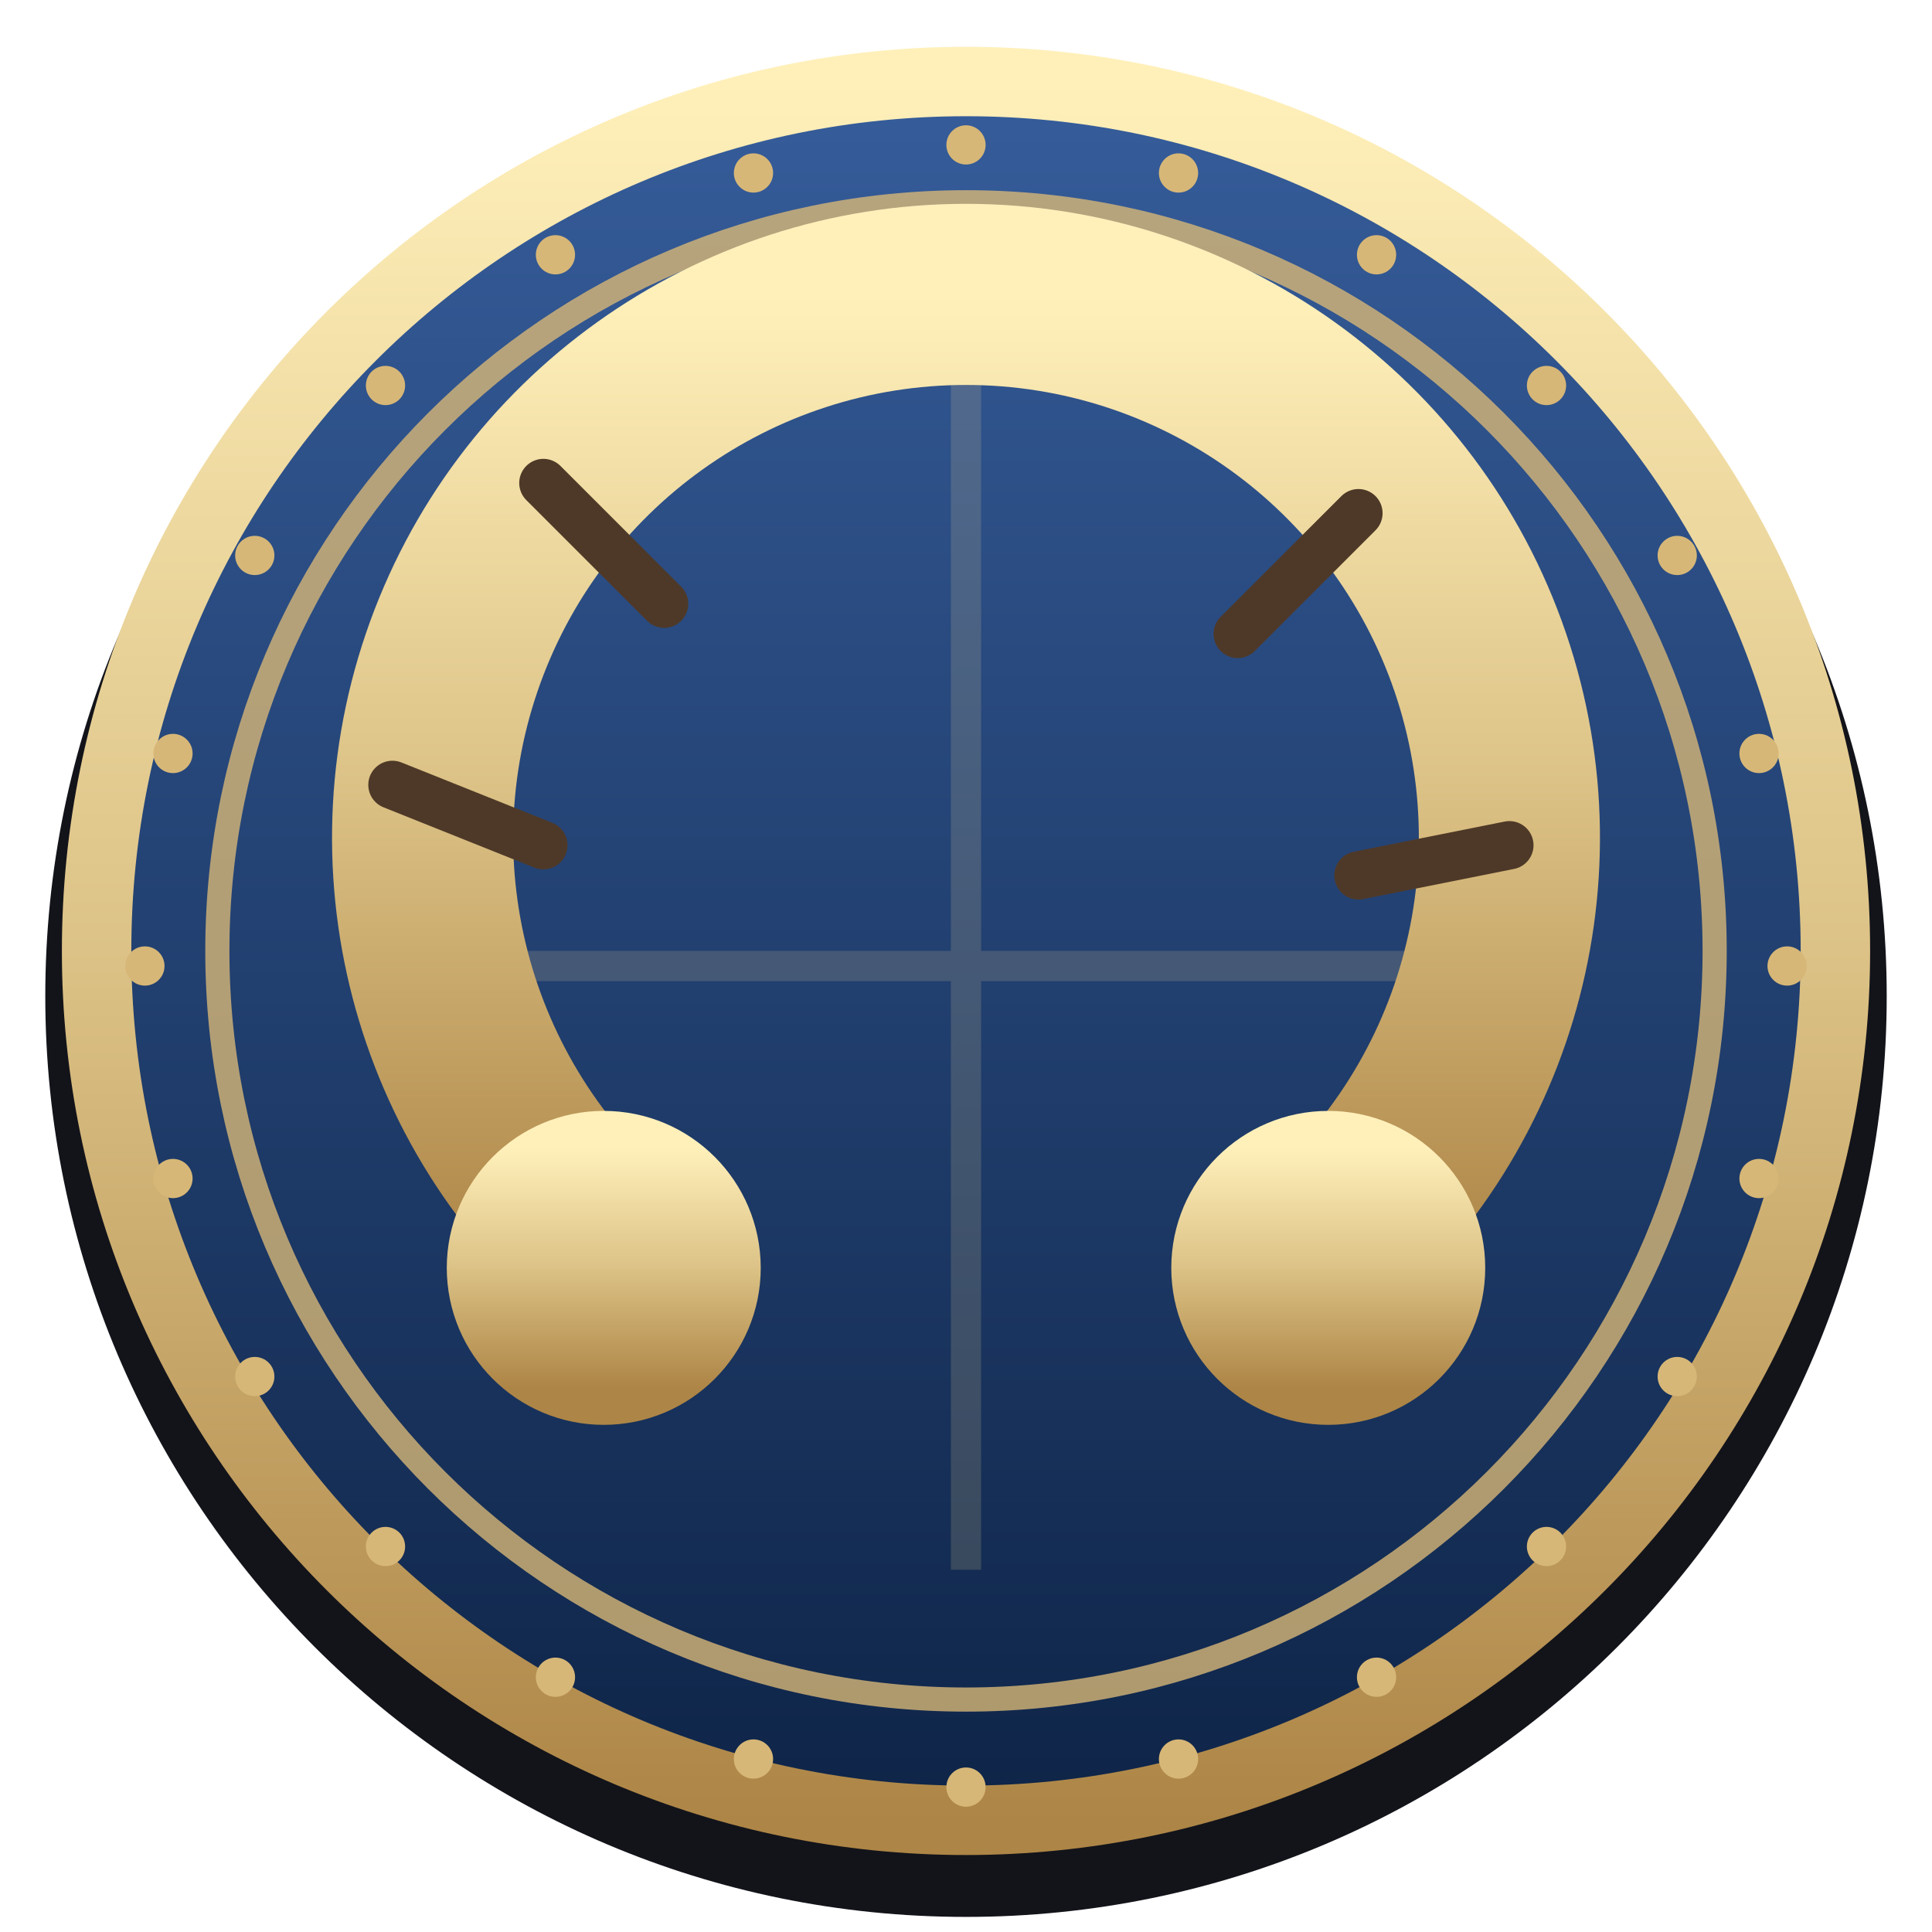
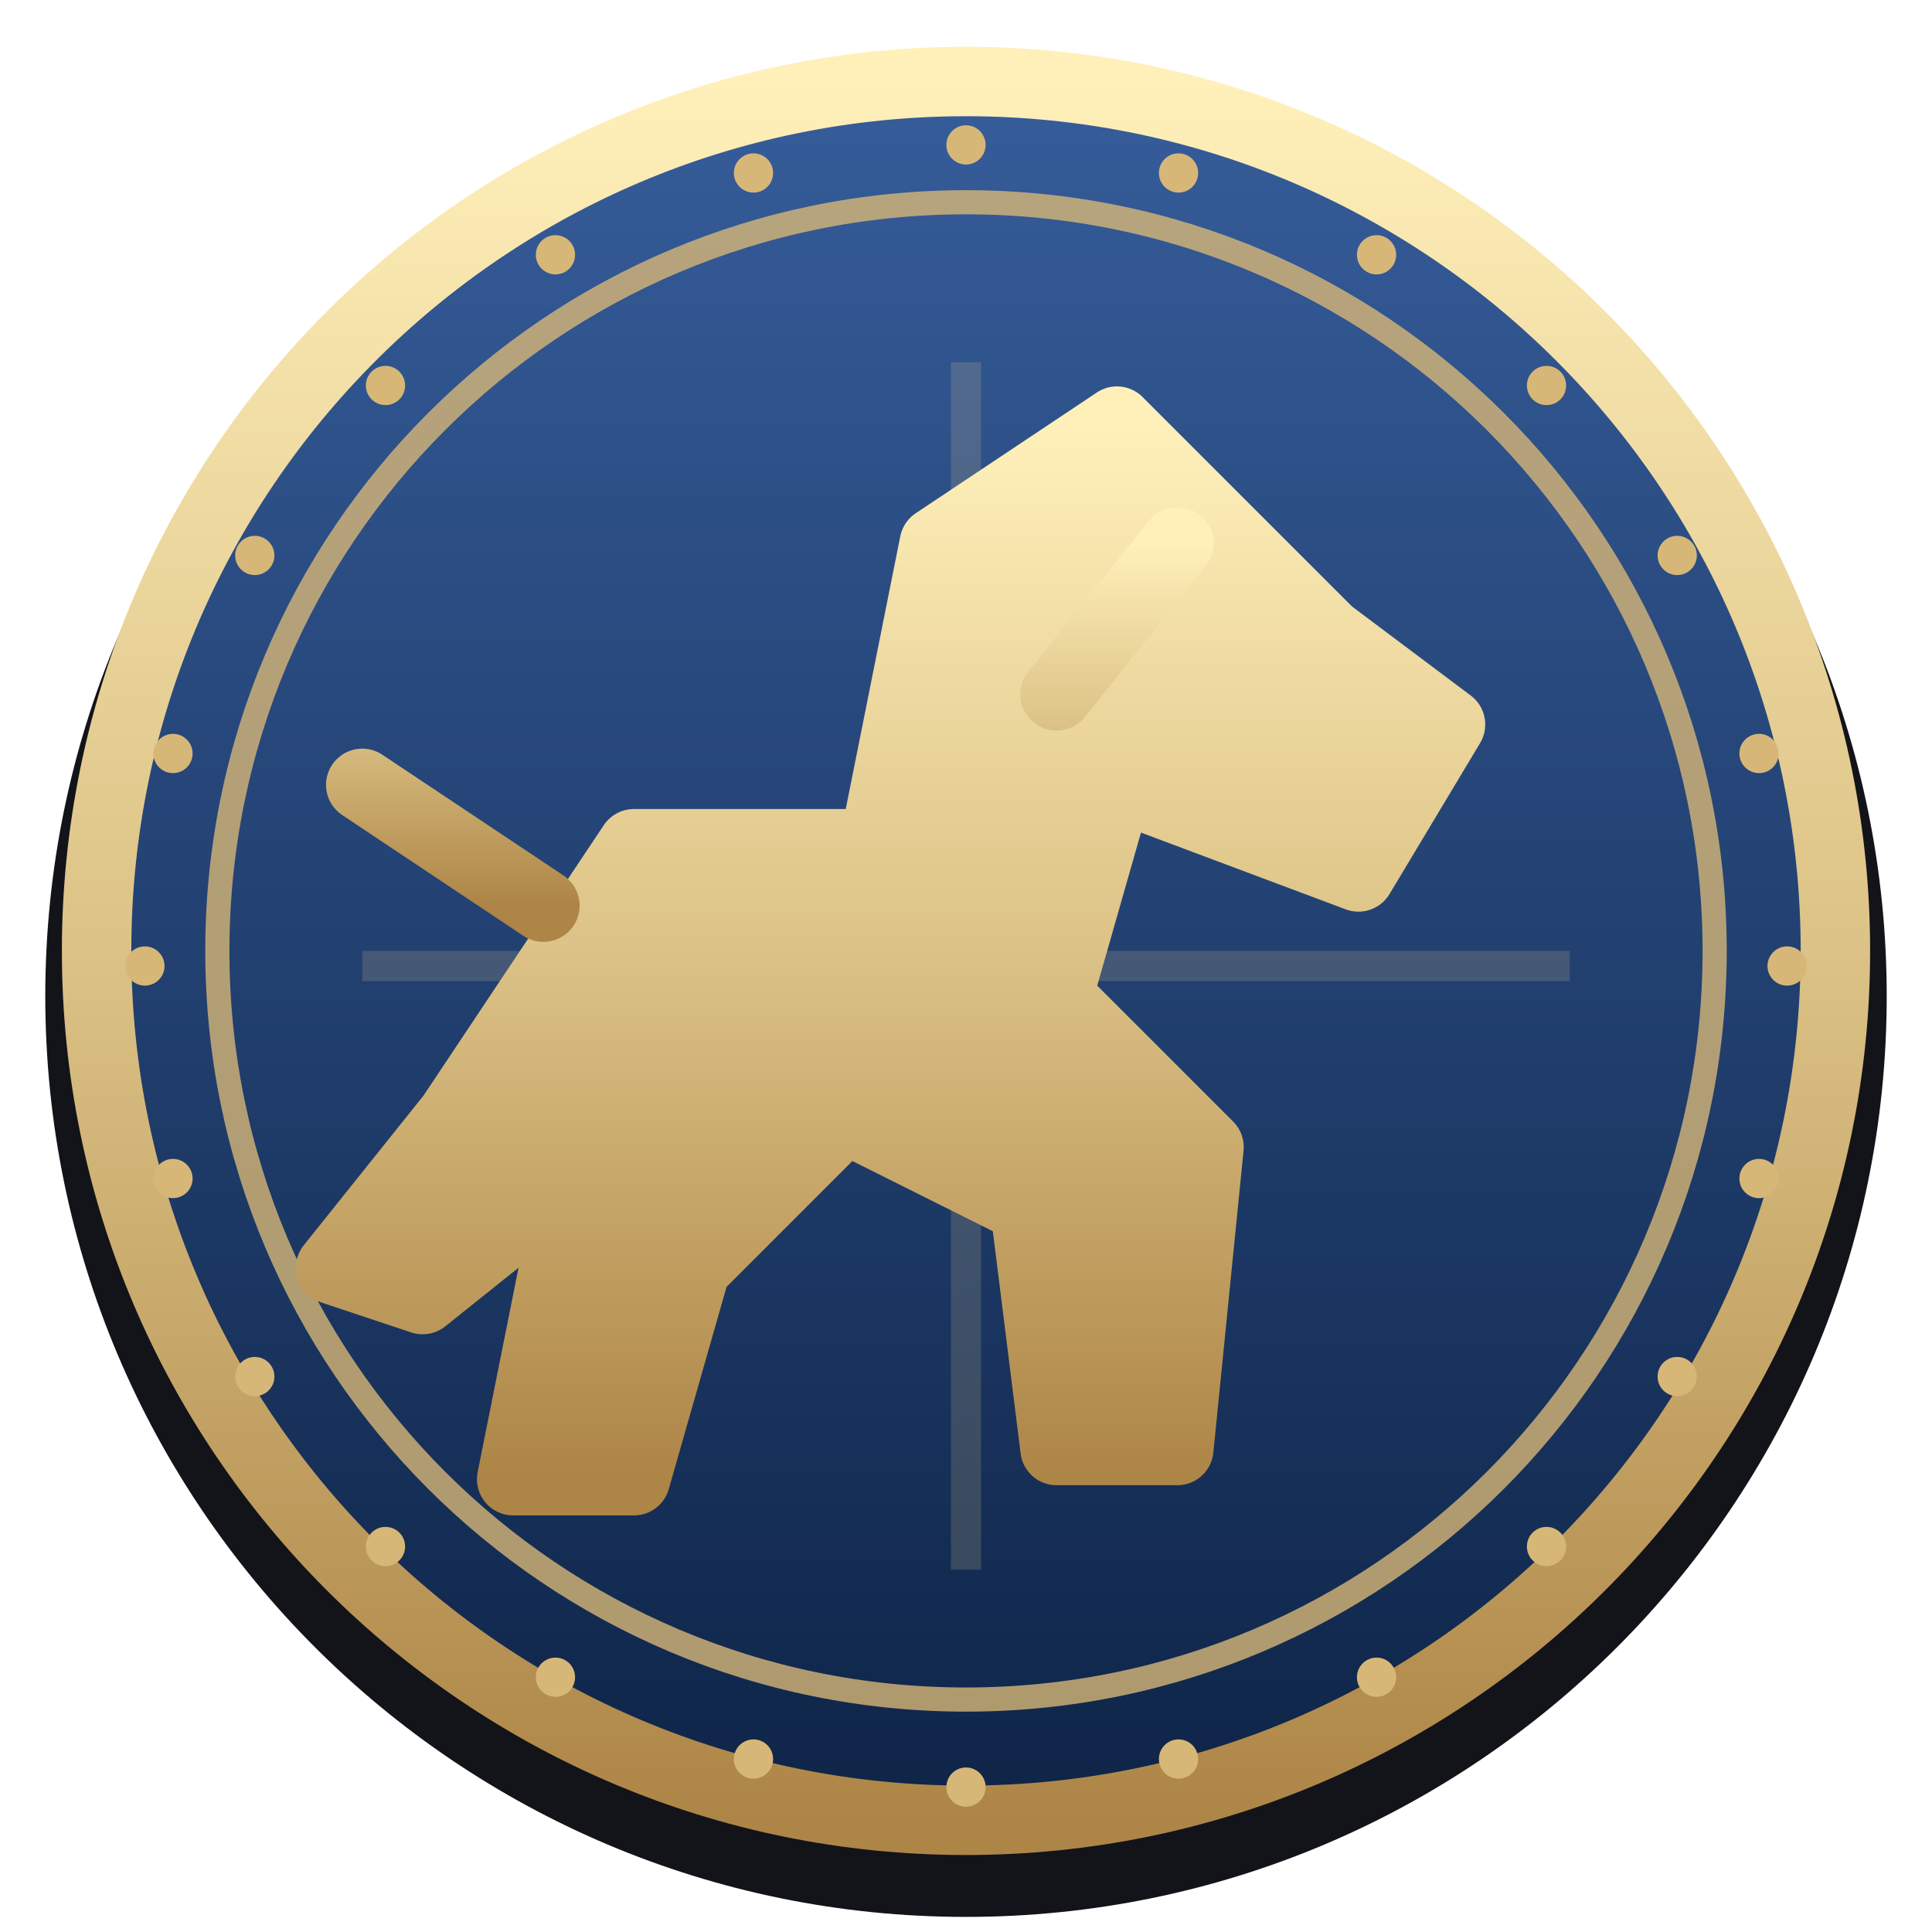
<svg xmlns="http://www.w3.org/2000/svg" width="64" height="64" viewBox="0 0 64 64">
  <defs>
    <linearGradient id="field" x1="0" y1="0" x2="0" y2="1">
      <stop stop-color="#365d9b" />
      <stop offset="1" stop-color="#0e2447" />
    </linearGradient>
    <linearGradient id="gold" x1="0" y1="0" x2="0" y2="1">
      <stop stop-color="#fff0ba" />
      <stop offset=".5" stop-color="#dcc286" />
      <stop offset="1" stop-color="#ad8546" />
    </linearGradient>
  </defs>
  <circle cx="32" cy="33" r="30.5" fill="#13141a" />
  <circle cx="32" cy="31.5" r="28.8" fill="url(#field)" stroke="url(#gold)" stroke-width="2.3" />
  <g fill="#d7b777">
    <circle cx="59.20" cy="32.00" r=".65" />
    <circle cx="58.27" cy="39.04" r=".65" />
    <circle cx="55.56" cy="45.60" r=".65" />
    <circle cx="51.23" cy="51.23" r=".65" />
    <circle cx="45.60" cy="55.56" r=".65" />
    <circle cx="39.04" cy="58.27" r=".65" />
    <circle cx="32.00" cy="59.20" r=".65" />
    <circle cx="24.96" cy="58.27" r=".65" />
    <circle cx="18.40" cy="55.56" r=".65" />
    <circle cx="12.77" cy="51.23" r=".65" />
    <circle cx="8.44" cy="45.60" r=".65" />
    <circle cx="5.73" cy="39.04" r=".65" />
    <circle cx="4.80" cy="32.00" r=".65" />
    <circle cx="5.73" cy="24.96" r=".65" />
    <circle cx="8.44" cy="18.40" r=".65" />
    <circle cx="12.77" cy="12.77" r=".65" />
    <circle cx="18.40" cy="8.44" r=".65" />
    <circle cx="24.96" cy="5.73" r=".65" />
    <circle cx="32.00" cy="4.80" r=".65" />
    <circle cx="39.04" cy="5.73" r=".65" />
    <circle cx="45.60" cy="8.44" r=".65" />
    <circle cx="51.23" cy="12.77" r=".65" />
    <circle cx="55.56" cy="18.40" r=".65" />
    <circle cx="58.27" cy="24.96" r=".65" />
  </g>
  <circle cx="32" cy="31.5" r="24.8" fill="none" stroke="#d7b777" stroke-width=".8" opacity=".8" />
  <path d="M12 32H52 M32 12V52" transform="rotate(0 32 32)" stroke="#e4cc91" stroke-width="1" opacity=".18" />
  <g fill="none" stroke="url(#gold)" stroke-width="2.4" stroke-linecap="round" stroke-linejoin="round">
-     <path d="M21 42A18 18 0 1 1 43 42" stroke-width="6" />
-     <circle cx="20" cy="42" r="4" fill="url(#gold)" />
-     <circle cx="44" cy="42" r="4" fill="url(#gold)" />
-     <path d="M18 16L22 20 M13 26L18 28 M45 17L41 21 M50 28L45 29" stroke="#4e3928" stroke-width="1.6" />
+     <path fill="url(#gold)" d="M15 37L21 28L29 28L31 18L37 14L44 21L48 24L45 29L37 26L35 33L40 38L39 48H35L34 40L28 37L23 42L21 49H17L19 39L14 43L11 42Z" />
+     <path d="M18 30L12 26 M39 18L35 23" />
  </g>
</svg>
